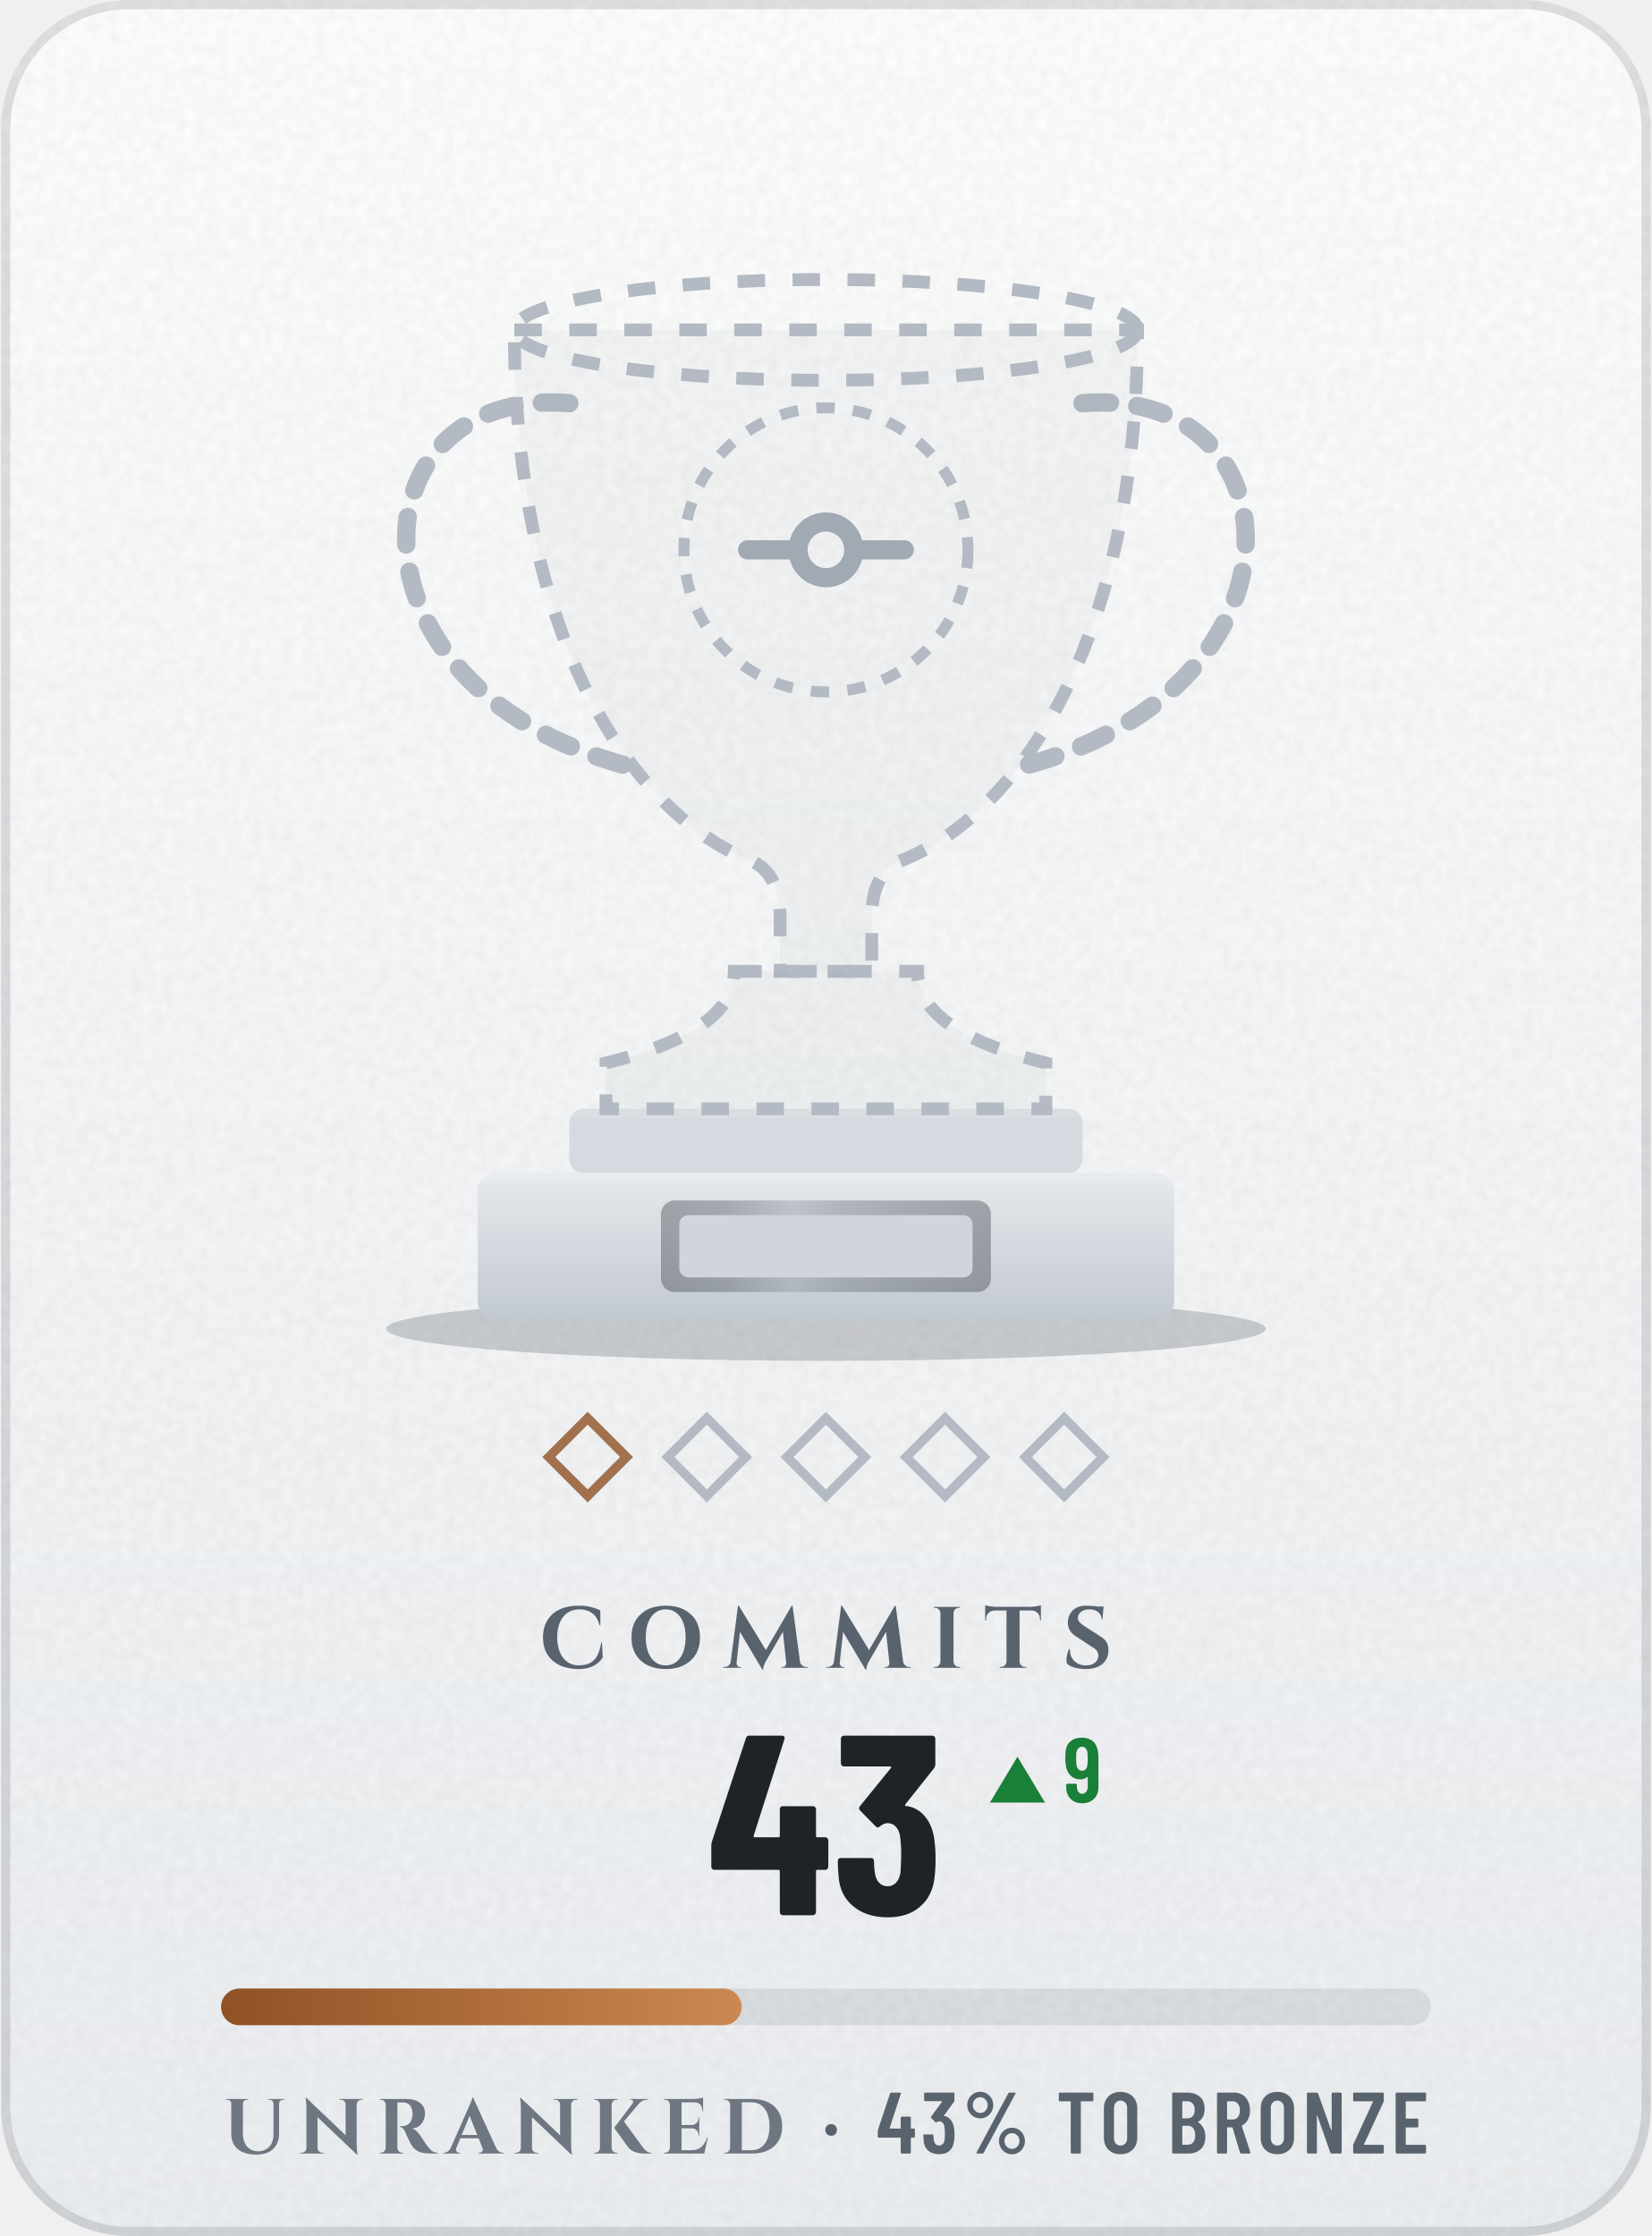
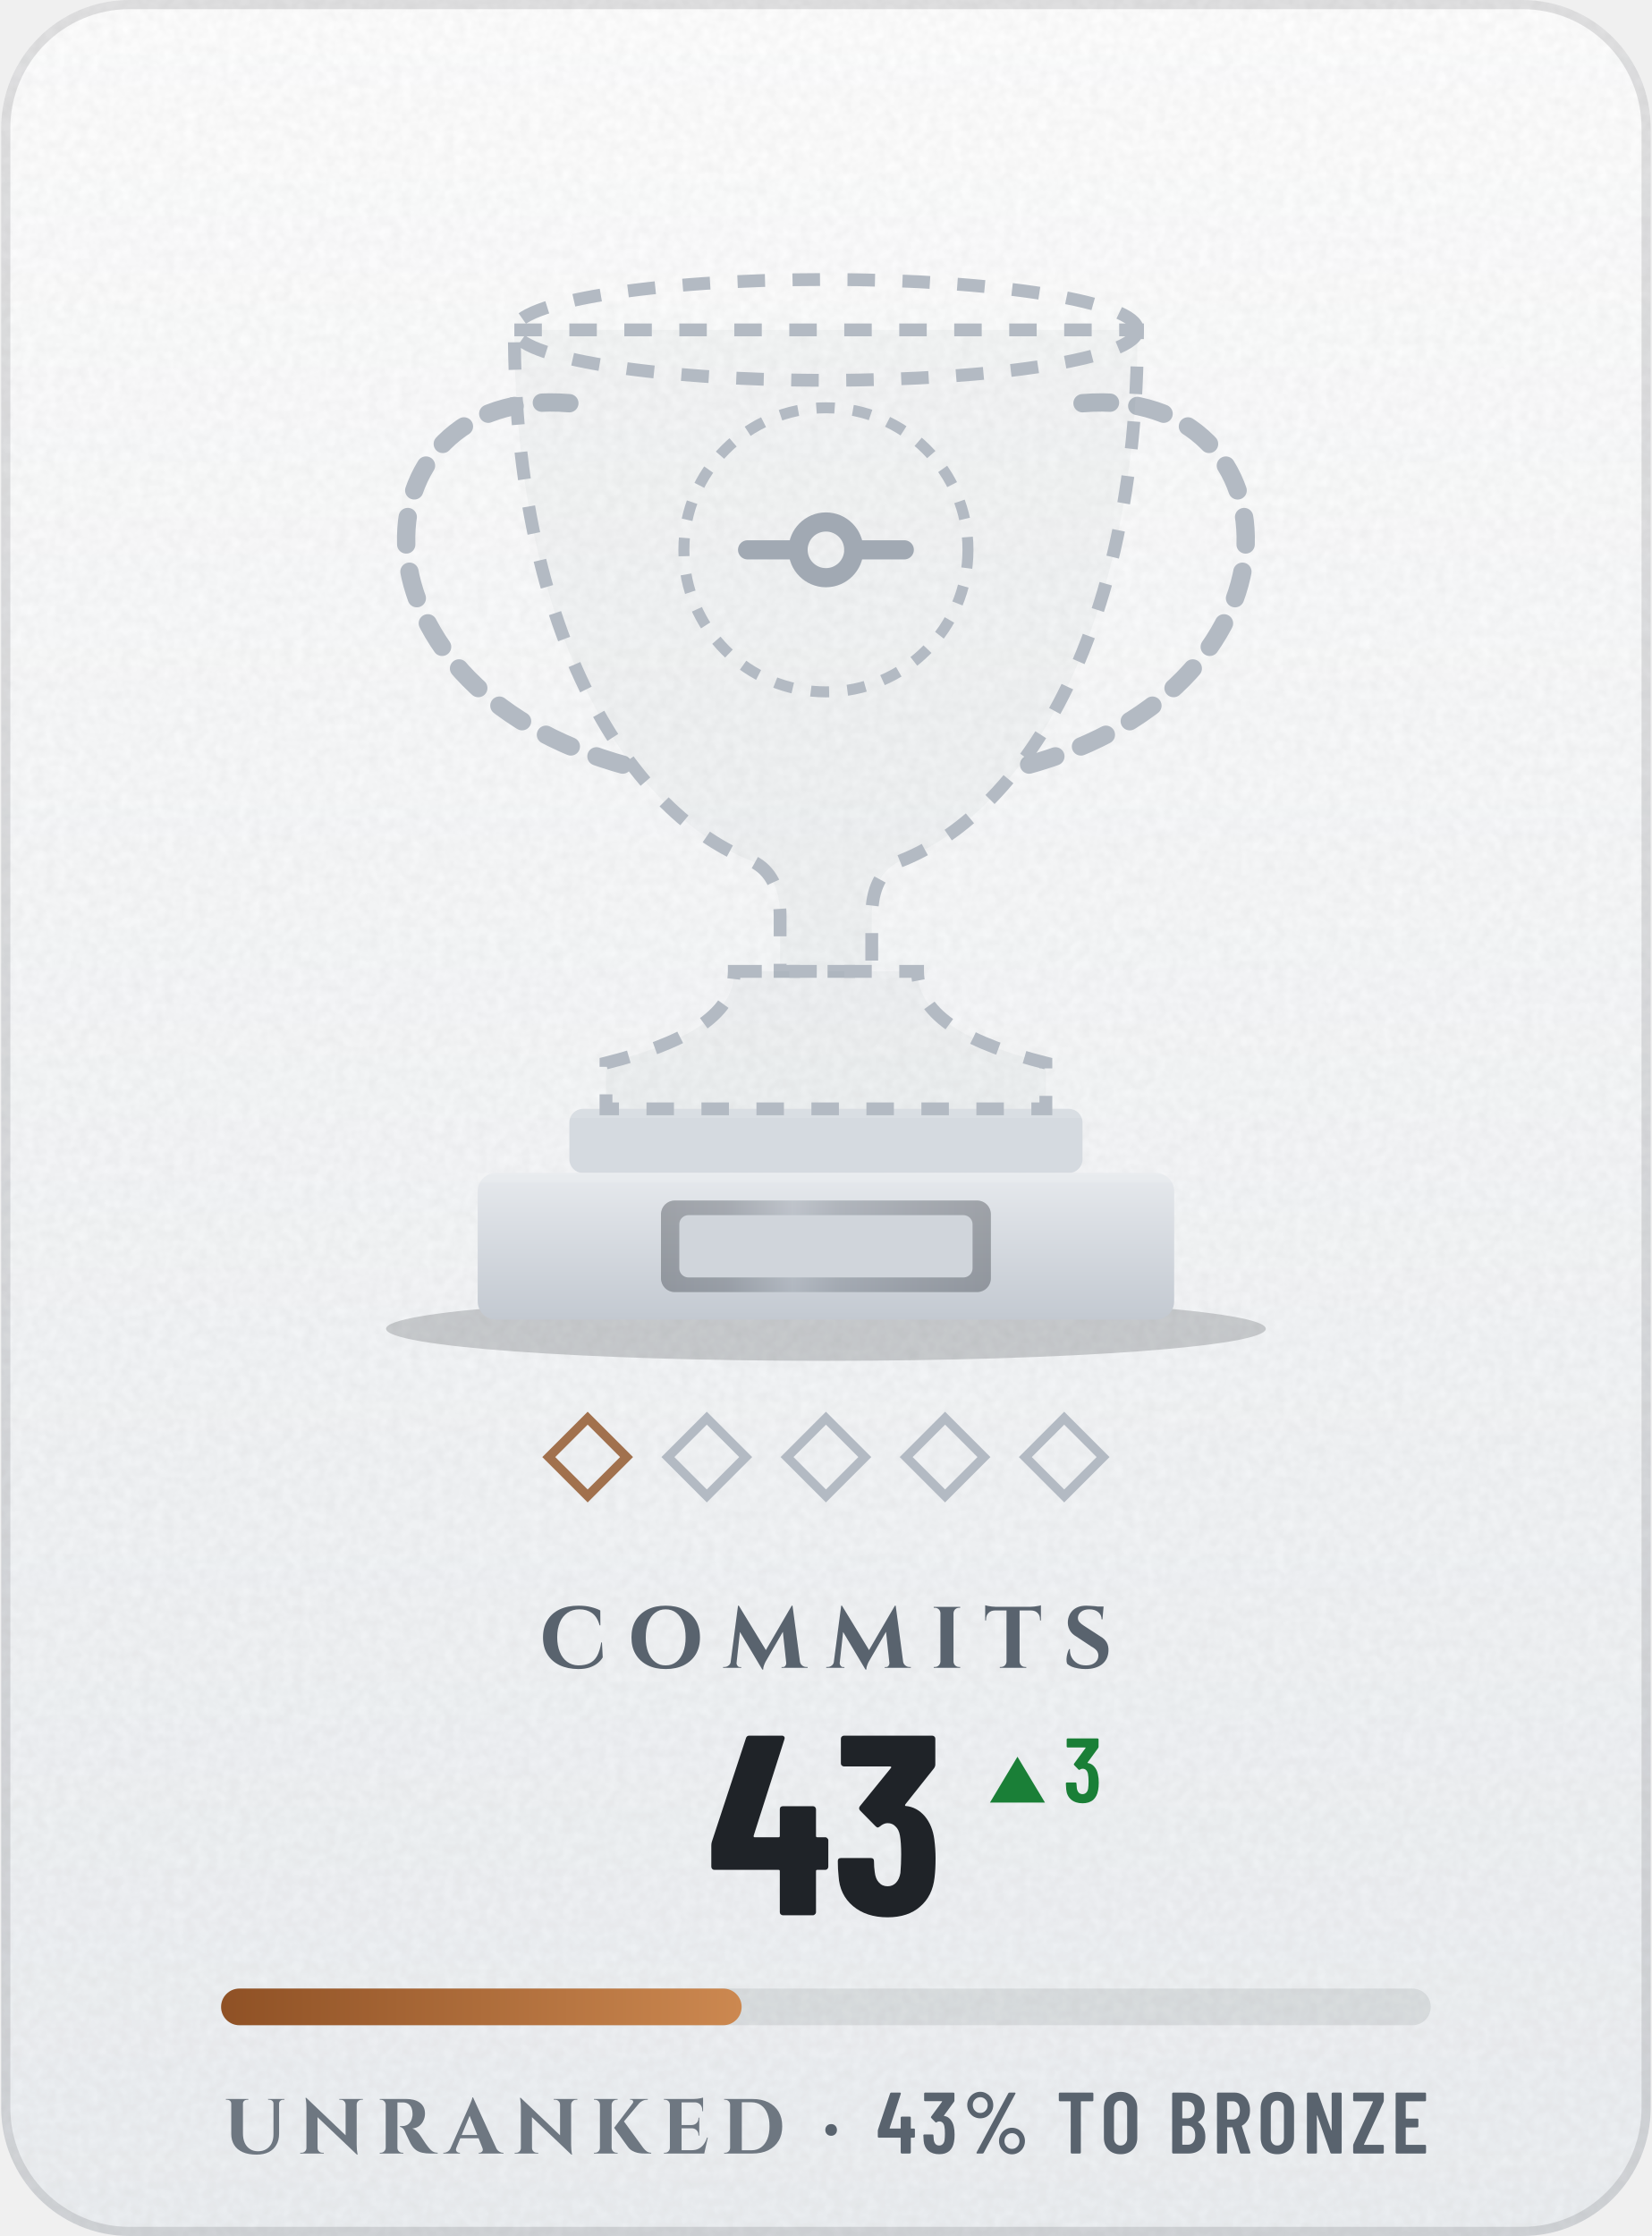
- <svg xmlns="http://www.w3.org/2000/svg" width="164" height="222" viewBox="0 0 180 244" role="img" aria-label="Commits trophy: Unranked, 43, 43% to Bronze, up 9 this week">
+ <svg xmlns="http://www.w3.org/2000/svg" width="164" height="222" viewBox="0 0 180 244" role="img" aria-label="Commits trophy: Unranked, 43, 43% to Bronze, up 3 this week">
  <defs>
    <linearGradient id="bg" x1="0" y1="0" x2="0" y2="1">
      <stop offset="0" stop-color="#FFFFFF" />
      <stop offset="1" stop-color="#EDF0F3" />
    </linearGradient>
    <clipPath id="card">
      <rect width="180" height="244" rx="14" />
    </clipPath>
    <filter id="grain" x="0" y="0" width="100%" height="100%">
      <feTurbulence type="fractalNoise" baseFrequency=".85" numOctaves="2" stitchTiles="stitch" />
      <feColorMatrix values="0 0 0 0 0 0 0 0 0 0 0 0 0 0 0 0 0 0 .05 0" />
    </filter>
    <radialGradient id="glow" cx=".5" cy=".5" r=".5">
      <stop offset="0" stop-color="#5A626D" stop-opacity="0" />
      <stop offset="1" stop-color="#5A626D" stop-opacity="0" />
    </radialGradient>
    <linearGradient id="mh" x1="0" y1="0" x2="1" y2="0">
      <stop offset="0" stop-color="#252A32" />
      <stop offset="0.2" stop-color="#3A414B" />
      <stop offset="0.4" stop-color="#838B96" />
      <stop offset="0.54" stop-color="#5A626D" />
      <stop offset="0.78" stop-color="#3A414B" />
      <stop offset="1" stop-color="#252A32" />
    </linearGradient>
    <linearGradient id="md" x1="0" y1="0" x2="1" y2="1">
      <stop offset="0" stop-color="#252A32" />
      <stop offset="0.2" stop-color="#3A414B" />
      <stop offset="0.4" stop-color="#838B96" />
      <stop offset="0.54" stop-color="#5A626D" />
      <stop offset="0.78" stop-color="#3A414B" />
      <stop offset="1" stop-color="#252A32" />
    </linearGradient>
    <linearGradient id="mdr" x1="1" y1="1" x2="0" y2="0">
      <stop offset="0" stop-color="#252A32" />
      <stop offset="0.2" stop-color="#3A414B" />
      <stop offset="0.4" stop-color="#838B96" />
      <stop offset="0.54" stop-color="#5A626D" />
      <stop offset="0.78" stop-color="#3A414B" />
      <stop offset="1" stop-color="#252A32" />
    </linearGradient>
    <linearGradient id="dia" x1="0" y1="0" x2="1" y2="0">
      <stop offset="0" stop-color="#2F7DD1" />
      <stop offset=".5" stop-color="#7B61E0" />
      <stop offset="1" stop-color="#C2449A" />
    </linearGradient>
    <linearGradient id="pb" x1="0" y1="0" x2="1" y2="0">
      <stop offset="0" stop-color="#8F5125" />
      <stop offset="1" stop-color="#CC8850" />
    </linearGradient>
    <linearGradient id="shg" x1="0" y1="0" x2="1" y2="0">
      <stop offset="0" stop-color="#FFFFFF" stop-opacity="0" />
      <stop offset=".5" stop-color="#FFFFFF" stop-opacity=".6" />
      <stop offset="1" stop-color="#FFFFFF" stop-opacity="0" />
    </linearGradient>
    <linearGradient id="mu" gradientUnits="userSpaceOnUse" x1="38" y1="0" x2="142" y2="0">
      <stop offset="0" stop-color="#252A32" />
      <stop offset="0.2" stop-color="#3A414B" />
      <stop offset="0.4" stop-color="#838B96" />
      <stop offset="0.54" stop-color="#5A626D" />
      <stop offset="0.78" stop-color="#3A414B" />
      <stop offset="1" stop-color="#252A32" />
    </linearGradient>
    <linearGradient id="cone" x1="0" y1="0" x2="0" y2="1">
      <stop offset="0" stop-color="#FFFFFF" stop-opacity="0" />
      <stop offset="1" stop-color="#FFFFFF" stop-opacity="0" />
    </linearGradient>
    <linearGradient id="rim" x1="0" y1="0" x2="0" y2="1">
      <stop offset="0" stop-color="#181B20" />
      <stop offset="1" stop-color="#3A414B" />
    </linearGradient>
    <linearGradient id="pl" x1="0" y1="0" x2="0" y2="1">
      <stop offset="0" stop-color="#E6E9ED" />
      <stop offset="1" stop-color="#C3C9D1" />
    </linearGradient>
    <radialGradient id="en" cx=".4" cy=".35" r=".75">
      <stop offset="0" stop-color="#60C898" />
      <stop offset=".6" stop-color="#2BB675" />
      <stop offset="1" stop-color="#135235" />
    </radialGradient>
    <clipPath id="cup">
      <path d="M56 36H124C124 70 111 89 98 94C96 95 95 97 95 100V106H85V100C85 97 84 95 82 94C69 89 56 70 56 36Z" />
      <path d="M80 106H100C100 111 106 114 114 116V121H66V116C74 114 80 111 80 106Z" />
    </clipPath>
  </defs>
  <g clip-path="url(#card)">
    <rect width="180" height="244" fill="url(#bg)" />
    <rect width="180" height="244" filter="url(#grain)" />
  </g>
  <rect x=".5" y=".5" width="179" height="243" rx="13.5" fill="none" stroke="#1F2328" stroke-opacity=".13" />
  <circle cx="90" cy="72" r="64" fill="url(#glow)" />
  <ellipse cx="90" cy="145" rx="48" ry="3.5" fill="#1F2328" fill-opacity=".2" />
  <rect x="62" y="121" width="56" height="7" rx="1.5" fill="#D5DAE0" />
  <rect x="62" y="121" width="56" height="1" fill="#FFFFFF" fill-opacity=".1" />
  <rect x="52" y="128" width="76" height="16" rx="2" fill="url(#pl)" />
  <rect x="52" y="128" width="76" height="1" fill="#FFFFFF" fill-opacity=".12" />
  <rect x="72" y="131" width="36" height="10" rx="1.5" fill="url(#mh)" opacity="0.35" />
  <rect x="74" y="132.6" width="32" height="6.8" rx="1" fill="#D0D5DB" />
  <path d="M62 44C38 42 36 76 70 84M118 44C142 42 144 76 110 84" fill="none" stroke="#B3BAC3" stroke-width="2" stroke-dasharray="3 3" stroke-linecap="round" />
  <path d="M56 36H124C124 70 111 89 98 94C96 95 95 97 95 100V106H85V100C85 97 84 95 82 94C69 89 56 70 56 36Z" fill="#1F2328" fill-opacity=".03" stroke="#B3BAC3" stroke-width="1.4" stroke-dasharray="3 3" />
  <path d="M80 106H100C100 111 106 114 114 116V121H66V116C74 114 80 111 80 106Z" fill="#1F2328" fill-opacity=".03" stroke="#B3BAC3" stroke-width="1.4" stroke-dasharray="3 3" />
  <ellipse cx="90" cy="36" rx="34" ry="5.5" fill="none" stroke="#B3BAC3" stroke-width="1.4" stroke-dasharray="3 3" />
  <circle cx="90" cy="60" r="15.5" fill="none" stroke="#B3BAC3" stroke-width="1.2" stroke-dasharray="2 2" />
  <g transform="translate(78.6 48.6) scale(0.95)" fill="none" stroke="#A1A9B3" stroke-width="2.2" stroke-linecap="round" stroke-linejoin="round">
    <circle cx="12" cy="12" r="3.2" />
    <path d="M3 12h5.8M15.2 12H21" />
  </g>
  <rect x="-3" y="-3" width="6" height="6" transform="translate(64 159) rotate(45)" fill="none" stroke="#8F5125" stroke-opacity=".8" />
  <rect x="-3" y="-3" width="6" height="6" transform="translate(77 159) rotate(45)" fill="none" stroke="#B3BAC3" stroke-opacity="1" />
  <rect x="-3" y="-3" width="6" height="6" transform="translate(90 159) rotate(45)" fill="none" stroke="#B3BAC3" stroke-opacity="1" />
  <rect x="-3" y="-3" width="6" height="6" transform="translate(103 159) rotate(45)" fill="none" stroke="#B3BAC3" stroke-opacity="1" />
  <rect x="-3" y="-3" width="6" height="6" transform="translate(116 159) rotate(45)" fill="none" stroke="#B3BAC3" stroke-opacity="1" />
  <g transform="translate(58.7 182) scale(0.0095 -0.0095)" fill="#59636E">
    <use href="#s67" x="0" />
    <use href="#s79" x="1012" />
    <use href="#s77" x="2122" />
    <use href="#s77" x="3307" />
    <use href="#s73" x="4491" />
    <use href="#s84" x="5110" />
    <use href="#s83" x="6008" />
  </g>
  <g transform="translate(77.1 209) scale(0.028 -0.028)" fill="#1F2328">
    <use href="#n52" x="0" />
    <use href="#n51" x="484" />
  </g>
  <polygon points="107.9,196.7 113.9,196.7 110.9,191.7" fill="#1A7F37" />
  <g transform="translate(115.9 196.7) scale(0.01 -0.01)" fill="#1A7F37">
-     <use href="#m57" x="0" />
+     <use href="#m51" x="0" />
  </g>
  <rect x="24" y="217" width="132" height="4" rx="2" fill="#1F2328" fill-opacity=".09" />
  <rect x="24" y="217" width="56.8" height="4" rx="2" fill="url(#pb)" />
  <g transform="translate(24.2 235) scale(0.0085 -0.0085)" fill="#6E7781">
    <use href="#s85" x="0" />
    <use href="#s78" x="962" />
    <use href="#s82" x="1968" />
    <use href="#s65" x="2857" />
    <use href="#s78" x="3715" />
    <use href="#s75" x="4721" />
    <use href="#s69" x="5619" />
    <use href="#s68" x="6392" />
  </g>
  <g transform="translate(89.6 235) scale(0.009 -0.009)" fill="#59636E">
    <use href="#m183" x="0" />
  </g>
  <g transform="translate(95.5 235) scale(0.0095 -0.0095)" fill="#59636E">
    <use href="#m52" x="0" />
    <use href="#m51" x="512" />
    <use href="#m37" x="990" />
    <use href="#m84" x="2068" />
    <use href="#m79" x="2572" />
    <use href="#m66" x="3344" />
    <use href="#m82" x="3859" />
    <use href="#m79" x="4373" />
    <use href="#m78" x="4892" />
    <use href="#m90" x="5452" />
    <use href="#m69" x="5911" />
  </g>
  <defs>
    <path id="m37" d="M54 557Q54 598 74 633Q94 668 128 688Q163 709 204 709Q244 709 278 688Q313 668 333 633Q353 598 353 557Q353 515 333 480Q313 445 279 424Q245 404 204 404Q163 404 128 424Q94 445 74 480Q54 515 54 557ZM162 14 526 692Q530 700 541 700H599Q606 700 608 696Q610 692 607 686L243 8Q239 0 228 0H170Q163 0 161 4Q159 8 162 14ZM289 557Q289 594 264 620Q239 647 204 647Q168 647 143 621Q118 595 118 557Q118 519 143 492Q168 466 204 466Q240 466 264 492Q289 519 289 557ZM419 144Q419 185 439 220Q459 255 493 276Q527 296 568 296Q609 296 643 276Q677 255 697 220Q717 185 717 144Q717 102 697 67Q677 32 643 12Q609 -9 568 -9Q527 -9 493 12Q459 32 439 67Q419 102 419 144ZM654 144Q654 182 629 208Q604 234 568 234Q532 234 507 208Q482 182 482 144Q482 106 507 80Q532 53 568 53Q604 53 629 80Q654 106 654 144Z" />
    <path id="m51" d="M387 218Q387 169 380 134Q368 66 326 29Q283 -8 210 -8Q134 -8 86 32Q38 73 32 143Q30 165 28 207Q28 219 40 219H132Q144 219 144 207Q146 173 148 156Q153 125 169 108Q185 92 210 92Q234 92 250 108Q266 123 271 152Q276 182 276 230Q276 281 269 315Q263 341 248 355Q233 369 210 369Q195 369 183 360Q177 356 174 356Q172 356 166 360L119 408Q115 412 115 417Q115 421 118 425L243 595Q245 597 244 599Q242 601 239 601H49Q44 601 40 604Q37 608 37 613V688Q37 693 40 696Q44 700 49 700H373Q378 700 382 696Q385 693 385 688V609Q385 602 380 594L266 438Q262 432 268 431Q309 426 338 392Q368 358 378 307Q387 267 387 218Z" />
    <path id="m52" d="M443 275V194Q443 189 440 186Q436 182 431 182H401Q396 182 396 177V12Q396 7 392 4Q389 0 384 0H292Q287 0 284 4Q280 7 280 12V177Q280 182 275 182H29Q24 182 20 186Q17 189 17 194V259Q17 268 19 274L158 690Q161 700 171 700H271Q277 700 280 696Q283 693 281 686L153 293Q152 287 157 287H275Q280 287 280 292V412Q280 417 284 420Q287 424 292 424H384Q389 424 392 420Q396 417 396 412V292Q396 287 401 287H431Q436 287 440 284Q443 280 443 275Z" />
-     <path id="m57" d="M384 168Q384 87 334 40Q285 -8 204 -8Q128 -8 80 40Q32 88 32 168V193Q32 198 36 202Q39 205 44 205H136Q141 205 144 202Q148 198 148 193V174Q148 140 164 118Q181 95 204 95Q232 95 250 117Q267 139 267 174V276Q267 279 265 280Q263 281 261 279Q232 253 189 253Q120 253 77 297Q34 341 27 414Q22 447 22 484Q22 518 25 549Q29 625 76 666Q124 708 203 708Q276 708 322 670Q368 631 378 556Q383 526 383 493ZM267 476Q267 506 264 543Q253 609 204 609Q179 609 163 591Q147 573 142 540Q140 516 140 476Q140 439 145 405Q150 377 166 362Q181 347 204 347Q228 347 244 362Q259 378 263 408Q267 443 267 476Z" />
    <path id="m66" d="M242 0H66Q61 0 58 4Q54 7 54 12V688Q54 693 58 696Q61 700 66 700H224Q319 700 373 652Q427 604 427 512Q427 409 354 365Q349 362 352 359Q391 334 413 292Q435 250 435 192Q435 100 382 50Q328 0 242 0ZM170 595V409Q170 404 175 404H226Q267 404 290 429Q313 454 313 500Q313 548 290 574Q267 600 226 600H175Q170 600 170 595ZM319 208Q319 260 296 290Q273 319 233 319H175Q170 319 170 314V106Q170 101 175 101H233Q273 101 296 129Q319 157 319 208Z" />
    <path id="m69" d="M391 600H175Q170 600 170 595V406Q170 401 175 401H303Q308 401 312 398Q315 394 315 389V312Q315 307 312 304Q308 300 303 300H175Q170 300 170 295V105Q170 100 175 100H391Q396 100 400 96Q403 93 403 88V12Q403 7 400 4Q396 0 391 0H66Q61 0 58 4Q54 7 54 12V688Q54 693 58 696Q61 700 66 700H391Q396 700 400 696Q403 693 403 688V612Q403 607 400 604Q396 600 391 600Z" />
    <path id="m78" d="M350 700H441Q446 700 450 696Q453 693 453 688V12Q453 7 450 4Q446 0 441 0H336Q326 0 323 10L174 434Q173 437 170 436Q168 436 168 433L169 12Q169 7 166 4Q162 0 157 0H66Q61 0 58 4Q54 7 54 12V688Q54 693 58 696Q61 700 66 700H169Q179 700 182 690L332 269Q333 266 336 266Q338 267 338 270V688Q338 693 342 696Q345 700 350 700Z" />
    <path id="m79" d="M42 182V518Q42 604 94 656Q147 708 233 708Q319 708 372 656Q425 604 425 518V182Q425 96 372 44Q319 -8 233 -8Q147 -8 94 44Q42 96 42 182ZM309 177V523Q309 561 288 584Q267 608 233 608Q199 608 178 584Q158 561 158 523V177Q158 139 178 116Q199 92 233 92Q267 92 288 116Q309 139 309 177Z" />
    <path id="m82" d="M318 10 233 297Q231 301 228 301H175Q170 301 170 296V12Q170 7 166 4Q163 0 158 0H66Q61 0 58 4Q54 7 54 12V688Q54 693 58 696Q61 700 66 700H254Q307 700 348 674Q388 649 410 602Q433 556 433 496Q433 434 409 389Q385 344 342 321Q338 320 339 315L437 14Q438 12 438 9Q438 0 427 0H331Q321 0 318 10ZM170 595V396Q170 391 175 391H236Q272 391 294 419Q317 447 317 495Q317 543 294 572Q272 600 236 600H175Q170 600 170 595Z" />
    <path id="m84" d="M425 688V612Q425 607 422 604Q418 600 413 600H286Q281 600 281 595V12Q281 7 278 4Q274 0 269 0H177Q172 0 168 4Q165 7 165 12V595Q165 600 160 600H40Q35 600 32 604Q28 607 28 612V688Q28 693 32 696Q35 700 40 700H413Q418 700 422 696Q425 693 425 688Z" />
    <path id="m90" d="M25 12V92Q25 100 28 107L252 594Q253 596 252 598Q251 600 249 600H37Q32 600 28 604Q25 607 25 612V688Q25 693 28 696Q32 700 37 700H365Q370 700 374 696Q377 693 377 688V608Q377 601 374 593L150 106Q149 104 150 102Q151 100 153 100H365Q370 100 374 96Q377 93 377 88V12Q377 7 374 4Q370 0 365 0H37Q32 0 28 4Q25 7 25 12Z" />
    <path id="m183" d="M37 286Q37 317 57 337Q77 357 108 357Q139 357 158 337Q178 317 178 286Q178 255 158 235Q138 215 108 215Q77 215 57 235Q37 255 37 286Z" />
    <path id="n51" d="M404 222Q404 178 400 147Q392 75 344 34Q297 -8 217 -8Q134 -8 82 36Q30 80 26 153Q23 180 23 211Q23 223 35 223H152Q164 223 164 211Q164 188 167 168Q170 142 183 128Q196 113 217 113Q237 113 250 127Q263 141 267 165Q270 200 270 237Q270 284 265 311Q261 334 248 346Q236 359 217 359Q202 359 187 346Q181 342 179 342Q175 342 170 347L110 408Q106 412 106 417Q106 421 109 425L230 574Q232 576 231 578Q230 580 227 580H47Q42 580 38 584Q35 587 35 592V688Q35 693 38 696Q42 700 47 700H391Q396 700 400 696Q403 693 403 688V588Q403 580 398 573L286 432Q285 430 285 428Q285 426 287 426Q331 422 362 386Q392 350 399 296Q404 258 404 222Z" />
    <path id="n52" d="M470 292V189Q470 184 466 180Q463 177 458 177H427Q422 177 422 172V12Q422 7 418 4Q415 0 410 0H293Q288 0 284 4Q281 7 281 12V172Q281 177 276 177H26Q21 177 18 180Q14 184 14 189V271Q14 280 16 286L149 690Q152 700 162 700H289Q295 700 298 696Q301 693 299 686L179 310Q178 304 183 304H276Q281 304 281 309V413Q281 418 284 422Q288 425 293 425H410Q415 425 418 422Q422 418 422 413V309Q422 304 427 304H458Q463 304 466 300Q470 297 470 292Z" />
    <path id="s65" d="M354 720 656 60Q671 36 690 25Q714 10 737 10H745V0H427V10H436Q456 10 471 26Q486 43 474 73L425 196H190L138 69Q132 52 136 39Q141 25 153 18Q165 10 177 10H186V0H-28V10H-19Q4 10 29 25Q48 36 62 60L296 589Q299 595 306 612Q314 628 322 649Q331 670 338 690Q345 709 345 720ZM208 238H408L310 484Z" />
    <path id="s67" d="M722 292 731 120Q709 83 672 53Q635 23 580 4Q525 -14 450 -14Q328 -13 236 30Q145 74 95 155Q45 236 45 351Q45 463 94 544Q143 626 234 670Q326 714 453 714Q533 714 596 698Q660 682 703 659L704 488H695Q668 587 607 630Q546 672 464 672Q384 672 327 633Q270 594 239 523Q208 452 208 353Q208 254 238 182Q267 110 322 70Q376 30 450 28Q527 28 580 53Q633 78 666 136Q698 194 714 292Z" />
    <path id="s68" d="M405 700Q523 700 609 658Q695 615 742 536Q788 458 788 350Q788 242 742 164Q695 85 609 42Q523 0 405 0H42V10H55Q81 10 100 28Q118 47 119 73V627Q119 653 100 672Q81 690 55 690H43L42 700ZM269 658V42H393Q465 42 517 80Q569 117 597 186Q625 255 625 350Q625 445 597 514Q569 583 517 620Q465 658 393 658Z" />
    <path id="s69" d="M606 205 560 0H42V10H55Q81 10 100 28Q118 47 119 73V627Q118 653 100 672Q81 690 55 690H42V700H423Q445 700 470 703Q494 706 515 710Q536 714 545 718V543H535V555Q535 601 508 629Q484 653 447 657H269V366H401Q438 367 462 392Q486 416 486 453V460H496V230H486V238Q486 275 462 299Q438 323 401 324H269V43H400Q450 43 488 62Q526 82 553 118Q580 155 596 205Z" />
    <path id="s73" d="M119 73V627Q118 653 100 672Q81 690 55 690H42V700H346V690H333Q307 690 288 672Q270 653 269 627V73Q270 47 288 28Q307 10 333 10H346V0H42V10H55Q81 10 100 28Q118 47 119 73Z" />
    <path id="s75" d="M119 73V627Q118 653 100 672Q81 690 55 690H42V700H346V690H333Q307 690 288 672Q270 653 269 627V73Q270 47 288 28Q307 10 333 10H346V0H42V10H55Q81 10 100 28Q118 47 119 73ZM734 700V691H730Q697 691 669 678Q645 666 627 650L427 412L675 72Q698 42 722 26Q746 11 777 10V0H695Q684 0 658 1Q633 2 601 9Q569 16 536 34Q504 51 480 83Q475 90 460 110Q445 130 425 158Q405 186 384 216Q362 245 343 271Q324 297 313 314L301 330L540 646Q551 662 543 676Q535 691 515 691H505V700Z" />
    <path id="s77" d="M780 714H789L875 68Q881 42 900 27Q921 10 947 10H963V0H663V9H678Q695 9 706 22Q717 36 717 52V55L678 414L491 90L481 73Q471 55 462 30Q452 5 452 -20H442L185 412L146 55V52Q146 36 158 22Q169 9 185 9H200V0H-9V10H7Q34 10 55 27Q73 40 78 64L163 714H172L483 204Z" />
    <path id="s78" d="M108 715 613 234V629Q612 655 594 672Q577 690 551 690H532V700H835V690H817Q792 690 774 672Q756 655 755 629V114Q755 77 758 48Q761 18 764 2L767 -14H758L252 467L253 71Q253 46 271 28Q289 10 314 10H333V0H30V10H49Q74 10 92 28Q110 46 110 71V590Q110 646 104 681L98 715Z" />
    <path id="s79" d="M442 714Q562 714 650 670Q739 625 788 544Q836 463 836 350Q836 238 788 156Q739 75 650 30Q562 -14 442 -14Q322 -14 234 30Q145 75 97 156Q49 237 49 350Q49 462 97 544Q145 625 234 670Q322 714 442 714ZM442 28Q513 28 564 68Q615 107 643 179Q671 251 671 350Q671 449 643 521Q615 593 564 632Q513 672 442 672Q372 672 320 632Q269 593 241 521Q213 449 213 350Q213 251 241 179Q269 107 320 68Q372 28 442 28Z" />
    <path id="s82" d="M122 73V627Q121 653 102 672Q84 690 58 690H45V700H388Q433 700 476 690Q519 680 552 658Q586 636 606 600Q626 564 626 511Q626 469 608 428Q591 386 555 356Q519 327 462 321Q494 311 520 285Q547 259 564 233Q565 231 576 215Q586 199 602 176Q617 152 634 128Q651 104 665 86Q687 59 705 42Q723 26 743 18Q763 11 789 10V0H691Q637 0 593 10Q549 19 515 42Q481 65 456 104Q448 116 438 134Q429 153 419 174Q409 195 400 214Q390 234 383 250Q376 266 373 275Q360 307 342 323Q325 339 305 342V352H336Q363 352 388 363Q414 374 434 399Q454 424 462 468Q464 477 466 489Q467 501 466 516Q463 588 430 622Q397 655 348 656Q334 657 318 656Q301 656 288 656H272V73Q272 47 291 28Q310 10 336 10H348V0H45V10H58Q84 10 102 28Q121 47 122 73Z" />
    <path id="s83" d="M277 714Q297 714 326 712Q356 710 388 707Q399 705 409 704H476L475 692Q475 692 475 692L463 557H453Q453 609 414 640Q376 672 312 672Q254 672 218 644Q183 616 181 576Q180 546 200 524Q220 502 251 483L442 359Q488 333 512 291Q535 249 532 193Q527 95 457 40Q387 -14 267 -14Q223 -14 182 -6Q140 1 108 14Q76 28 57 47Q49 69 50 100Q51 131 60 163Q68 195 81 216H90Q86 165 108 122Q131 78 174 52Q218 27 278 28Q344 29 380 62Q416 94 416 140Q416 171 398 196Q379 221 337 244L162 360Q109 390 85 437Q61 484 66 539Q71 591 97 630Q123 670 168 692Q214 714 277 714Z" />
    <path id="s84" d="M654 719V544L644 545V556Q644 603 616 630Q589 658 542 659H409V73Q410 47 428 28Q447 10 473 10H486V0H182V10H195Q221 10 240 28Q258 47 259 73V659H125Q79 658 52 630Q24 603 24 556V545L14 544V719Q24 715 44 711Q65 707 90 704Q115 701 136 701H532Q554 701 578 704Q603 707 624 711Q645 715 654 719Z" />
    <path id="s85" d="M326 700V690H310Q288 690 272 676Q257 662 257 640V260Q257 189 280 137Q304 85 348 57Q391 29 451 29Q512 29 556 56Q601 82 625 131Q649 180 649 247V640Q649 662 634 676Q618 690 596 690H580V700H790V690H774Q752 690 736 676Q721 662 721 640V253Q721 171 686 111Q652 51 588 18Q523 -14 432 -14Q326 -14 253 18Q180 51 144 110Q107 170 107 252V640Q107 662 92 676Q76 690 54 690H38V700Z" />
  </defs>
</svg>
